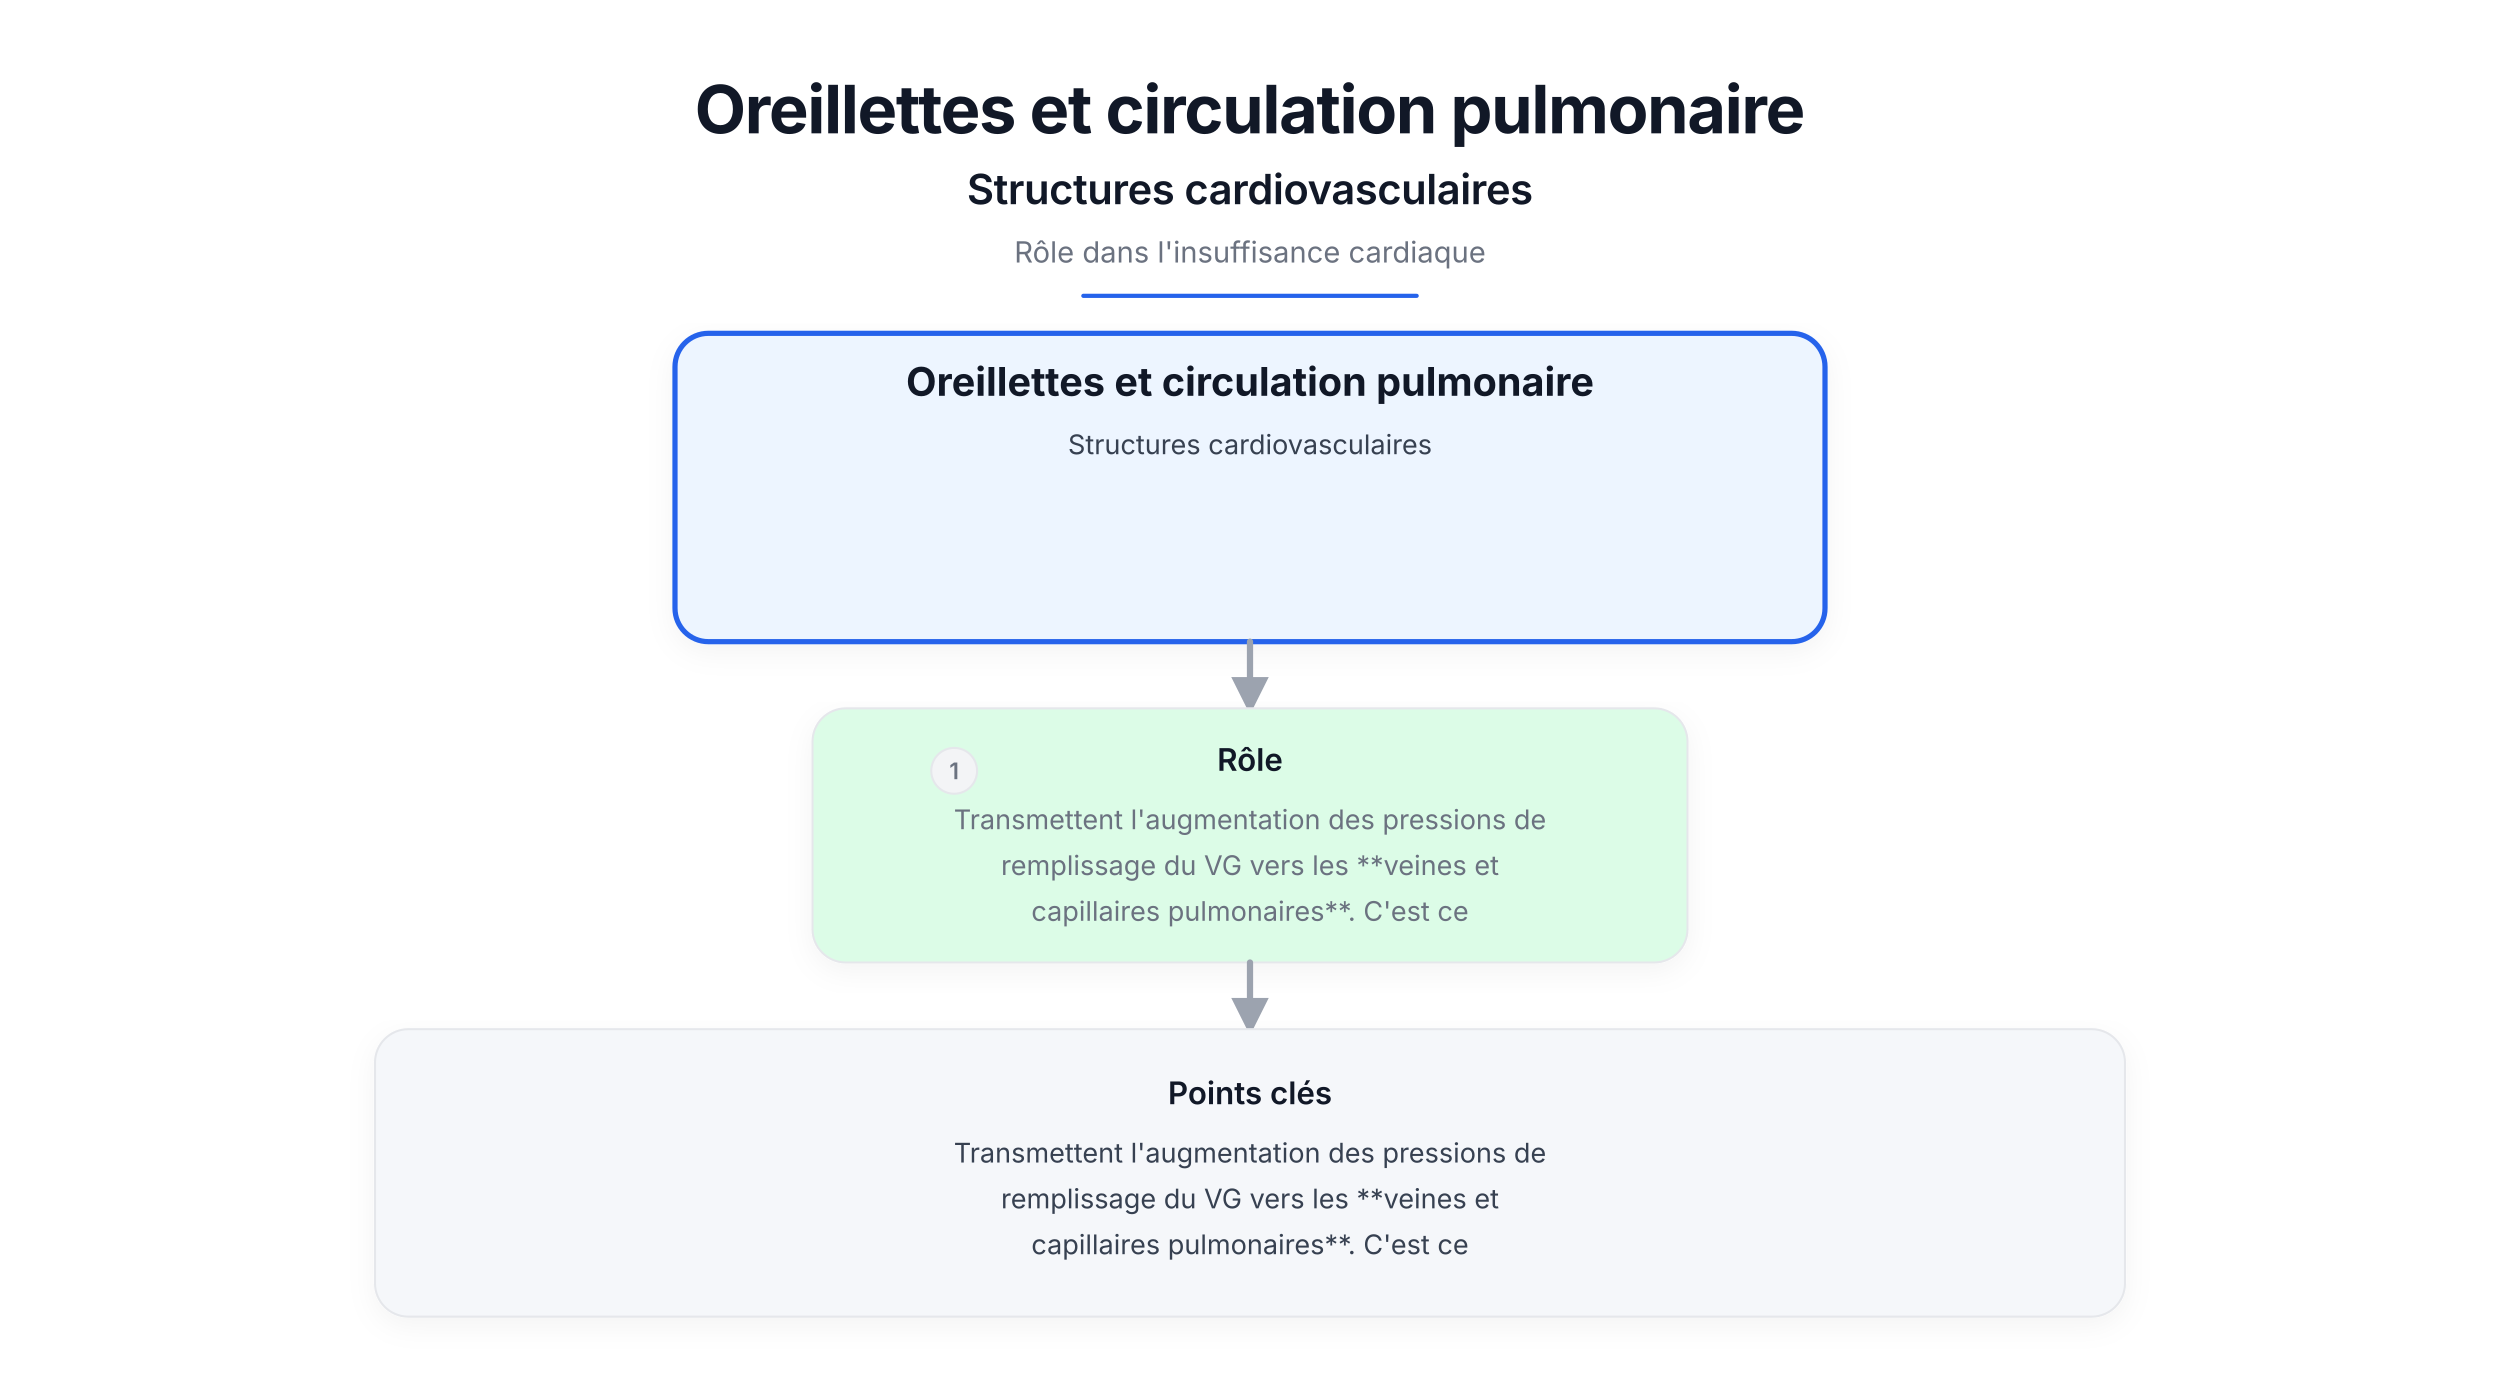
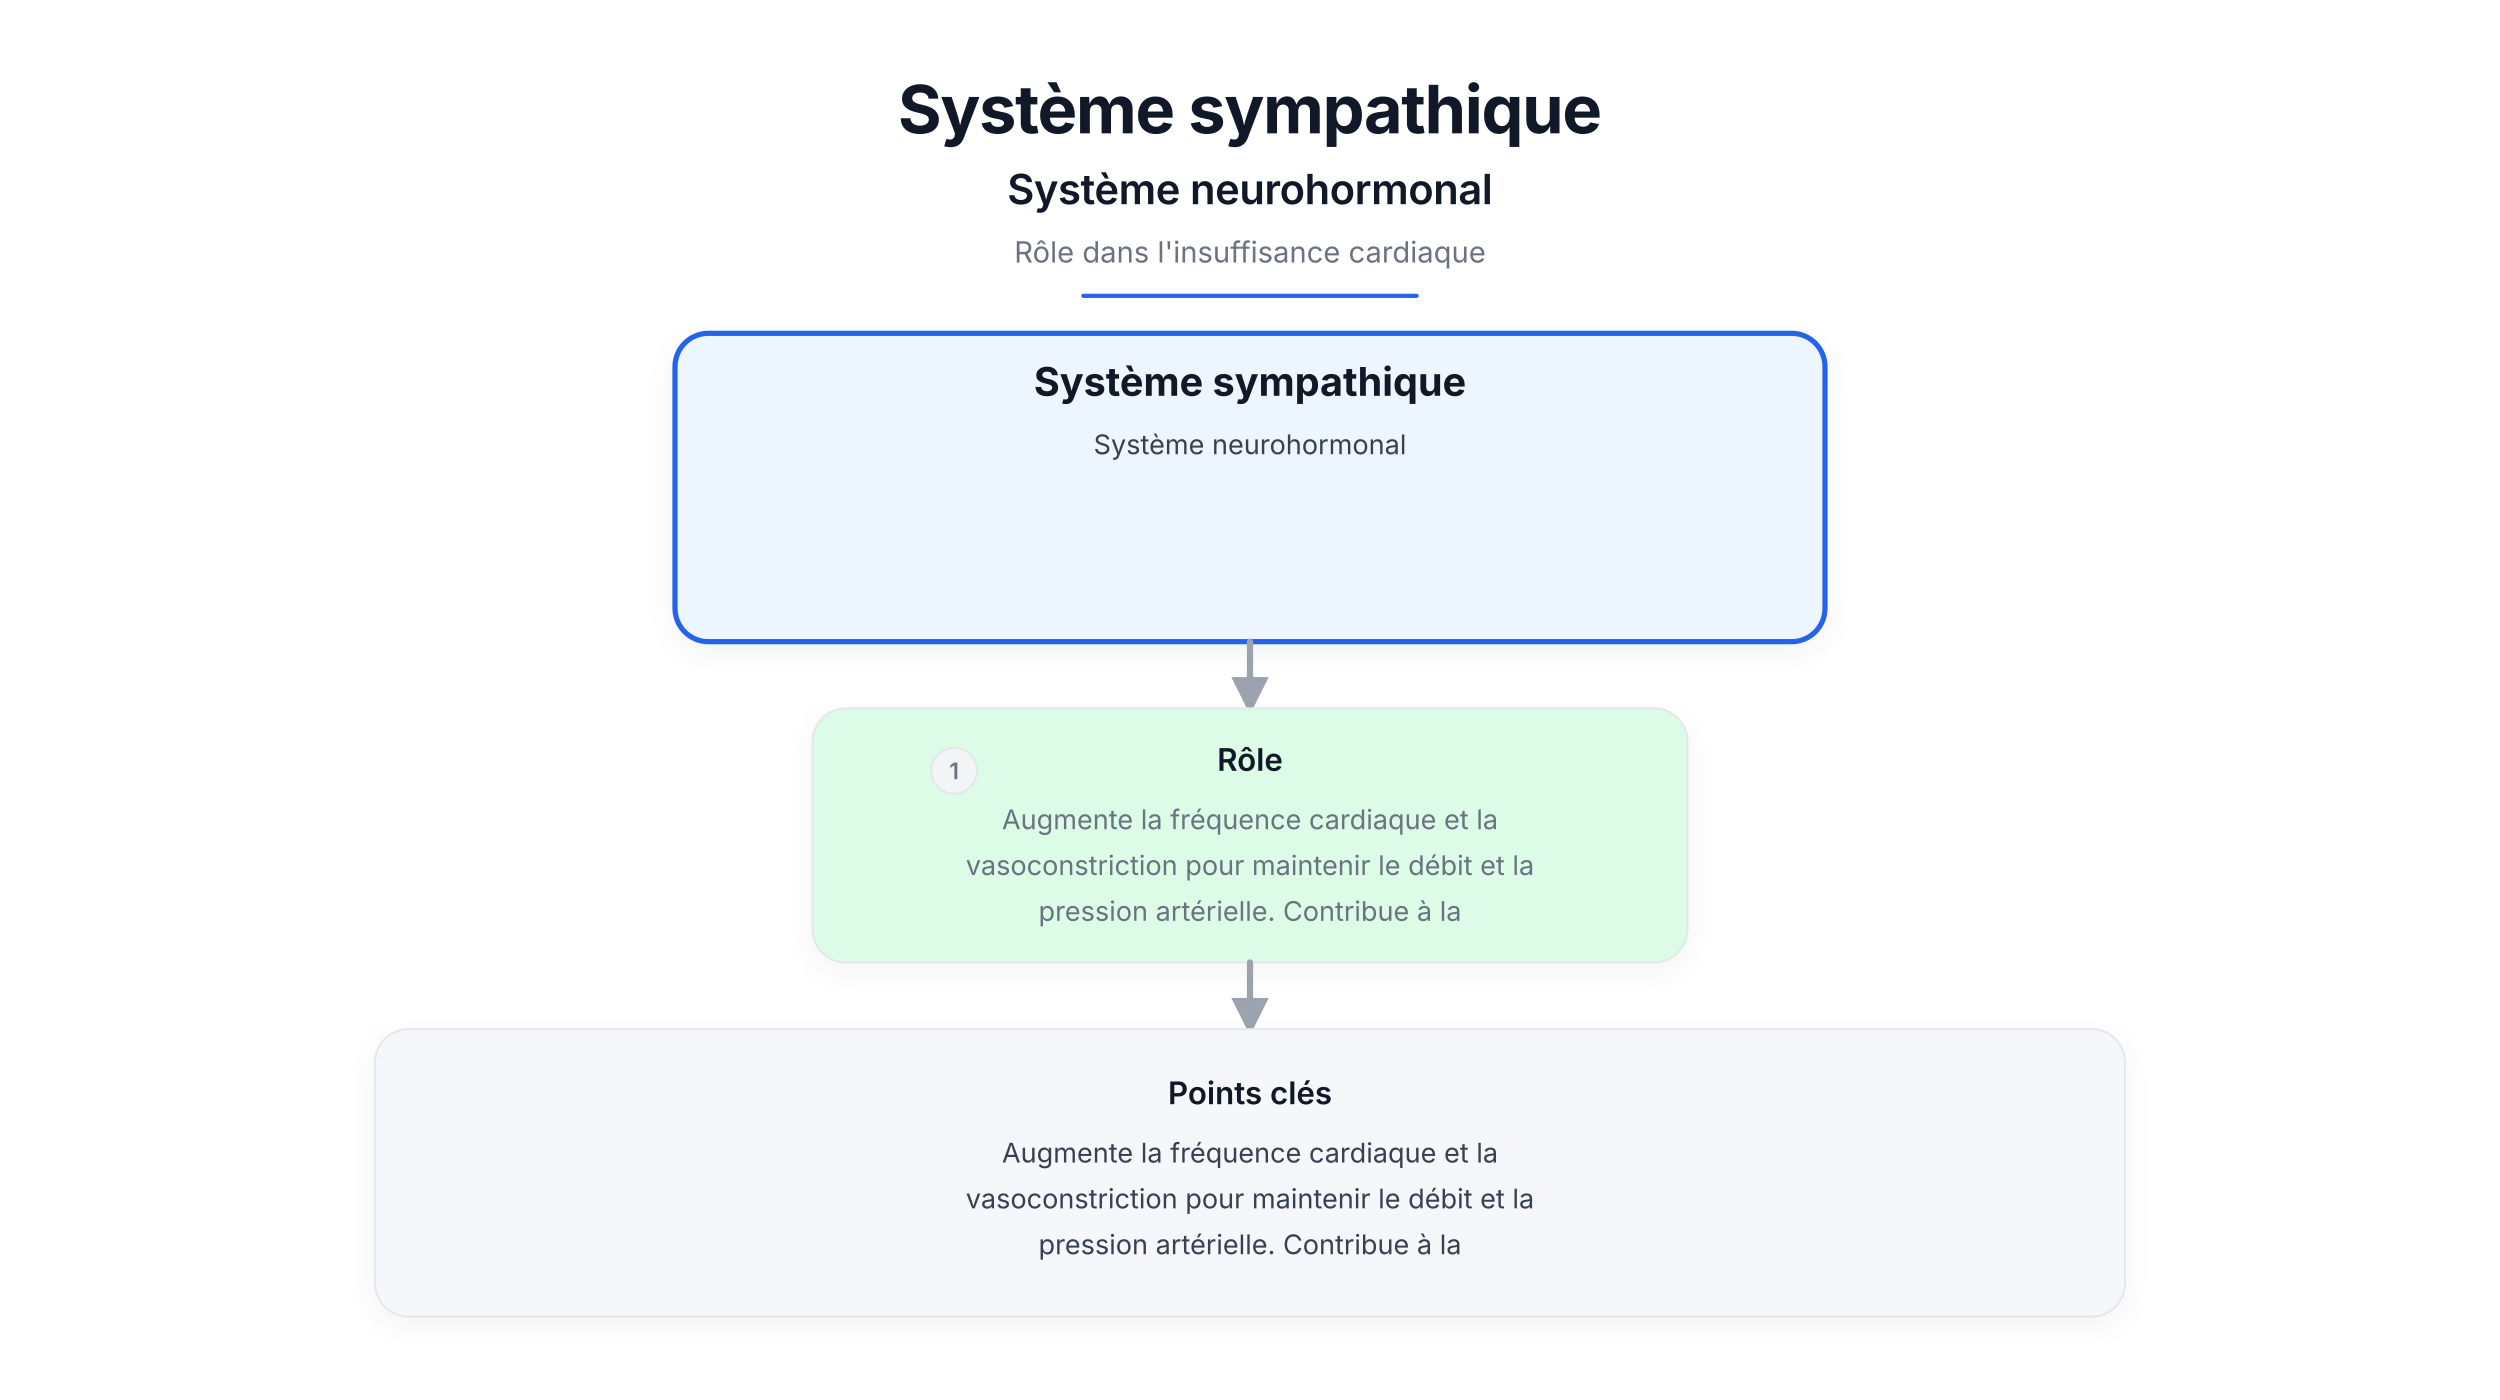
<svg xmlns="http://www.w3.org/2000/svg" viewBox="0 0 1200 672" role="img" aria-labelledby="svg-title svg-desc">
  <defs>
    <filter id="card-shadow" x="-6%" y="-6%" width="112%" height="118%">
      <feDropShadow dx="0" dy="4" stdDeviation="7" flood-color="#000000" flood-opacity="0.05" />
    </filter>
    <marker id="arrowhead" markerWidth="6" markerHeight="6" refX="5" refY="3" orient="auto" markerUnits="strokeWidth">
      <path d="M0,0 L6,3 L0,6 Z" fill="#9CA3AF" />
    </marker>
    <style>
      .title-main { font-family: Inter, system-ui, -apple-system, sans-serif; font-size: 32px; font-weight: 700; fill: #111827; letter-spacing: -0.02em; }
      .title-sub { font-family: Inter, system-ui, -apple-system, sans-serif; font-size: 20px; font-weight: 600; fill: #111827; letter-spacing: -0.01em; }
      .caption { font-family: Inter, system-ui, -apple-system, sans-serif; font-size: 14px; font-weight: 400; fill: #6B7280; }
      .card-title { font-family: Inter, system-ui, -apple-system, sans-serif; font-size: 15px; font-weight: 600; fill: #111827; }
      .card-title-lg { font-family: Inter, system-ui, -apple-system, sans-serif; font-size: 19px; font-weight: 700; fill: #111827; }
      .body { font-family: Inter, system-ui, -apple-system, sans-serif; font-size: 13px; font-weight: 400; fill: #6B7280; }
      .body-dark { font-family: Inter, system-ui, -apple-system, sans-serif; font-size: 13px; font-weight: 400; fill: #374151; }
      .badge-icon { font-family: Inter, system-ui, -apple-system, sans-serif; font-size: 13px; }
      .badge-text { font-family: Inter, system-ui, -apple-system, sans-serif; font-size: 12px; font-weight: 500; fill: #374151; }
      .step-num { font-family: Inter, system-ui, -apple-system, sans-serif; font-size: 11px; font-weight: 600; fill: #6B7280; }
      .outcome-label { font-family: Inter, system-ui, -apple-system, sans-serif; font-size: 13px; font-weight: 600; fill: #111827; }
      .outcome-emoji { font-family: Inter, system-ui, -apple-system, sans-serif; font-size: 20px; }
      .summary-title { font-family: Inter, system-ui, -apple-system, sans-serif; font-size: 15px; font-weight: 600; fill: #111827; }
      .summary-body { font-family: Inter, system-ui, -apple-system, sans-serif; font-size: 13px; font-weight: 400; fill: #374151; }
    </style>
  </defs>
  <rect width="1200" height="672" fill="#FFFFFF" />
-   <text x="600" y="64" text-anchor="middle" class="title-main">Oreillettes et circulation pulmonaire</text>
-   <text x="600" y="98" text-anchor="middle" class="title-sub">Structures cardiovasculaires</text>
+   <text x="600" y="64" text-anchor="middle" class="title-main">Système sympathique</text>
+   <text x="600" y="98" text-anchor="middle" class="title-sub">Système neurohormonal</text>
  <text x="600" y="126" text-anchor="middle" class="caption">Rôle dans l'insuffisance cardiaque</text>
  <line x1="520" y1="142" x2="680" y2="142" stroke="#2563EB" stroke-width="2" stroke-linecap="round" />
  <g filter="url(#card-shadow)">
    <rect x="324" y="160" width="552" height="148" rx="16" fill="#EDF5FF" stroke="#2563EB" stroke-width="2.5" />
  </g>
-   <text x="600" y="190" text-anchor="middle" class="card-title-lg">Oreillettes et circulation pulmonaire</text>
-   <text x="600" y="218" text-anchor="middle" class="body-dark">Structures cardiovasculaires</text>
+   <text x="600" y="190" text-anchor="middle" class="card-title-lg">Système sympathique</text>
+   <text x="600" y="218" text-anchor="middle" class="body-dark">Système neurohormonal</text>
  <line x1="600" y1="308" x2="600" y2="340" stroke="#9CA3AF" stroke-width="3" stroke-linecap="round" marker-end="url(#arrowhead)" />
  <g filter="url(#card-shadow)">
    <rect x="390" y="340" width="420" height="122" rx="16" fill="#DCFCE7" stroke="#E5E7EB" stroke-width="1" />
  </g>
  <circle cx="458" cy="370" r="11" fill="#F3F4F6" stroke="#E5E7EB" stroke-width="1" />
  <text x="458" y="374" text-anchor="middle" class="step-num">1</text>
  <text x="600" y="370" text-anchor="middle" class="card-title">Rôle</text>
-   <text x="600" y="398" text-anchor="middle" class="body">Transmettent l'augmentation des pressions de</text>
-   <text x="600" y="420" text-anchor="middle" class="body">remplissage du VG vers les **veines et</text>
-   <text x="600" y="442" text-anchor="middle" class="body">capillaires pulmonaires**. C'est ce</text>
+   <text x="600" y="398" text-anchor="middle" class="body">Augmente la fréquence cardiaque et la</text>
+   <text x="600" y="420" text-anchor="middle" class="body">vasoconstriction pour maintenir le débit et la</text>
+   <text x="600" y="442" text-anchor="middle" class="body">pression artérielle. Contribue à la</text>
  <line x1="600" y1="462" x2="600" y2="494" stroke="#9CA3AF" stroke-width="3" stroke-linecap="round" marker-end="url(#arrowhead)" />
  <g filter="url(#card-shadow)">
    <rect x="180" y="494" width="840" height="138" rx="16" fill="#F5F7FA" stroke="#E5E7EB" stroke-width="1" />
  </g>
  <text x="600" y="530" text-anchor="middle" class="summary-title">Points clés</text>
-   <text x="600" y="558" text-anchor="middle" class="summary-body">Transmettent l'augmentation des pressions de</text>
-   <text x="600" y="580" text-anchor="middle" class="summary-body">remplissage du VG vers les **veines et</text>
-   <text x="600" y="602" text-anchor="middle" class="summary-body">capillaires pulmonaires**. C'est ce</text>
+   <text x="600" y="558" text-anchor="middle" class="summary-body">Augmente la fréquence cardiaque et la</text>
+   <text x="600" y="580" text-anchor="middle" class="summary-body">vasoconstriction pour maintenir le débit et la</text>
+   <text x="600" y="602" text-anchor="middle" class="summary-body">pression artérielle. Contribue à la</text>
</svg>
